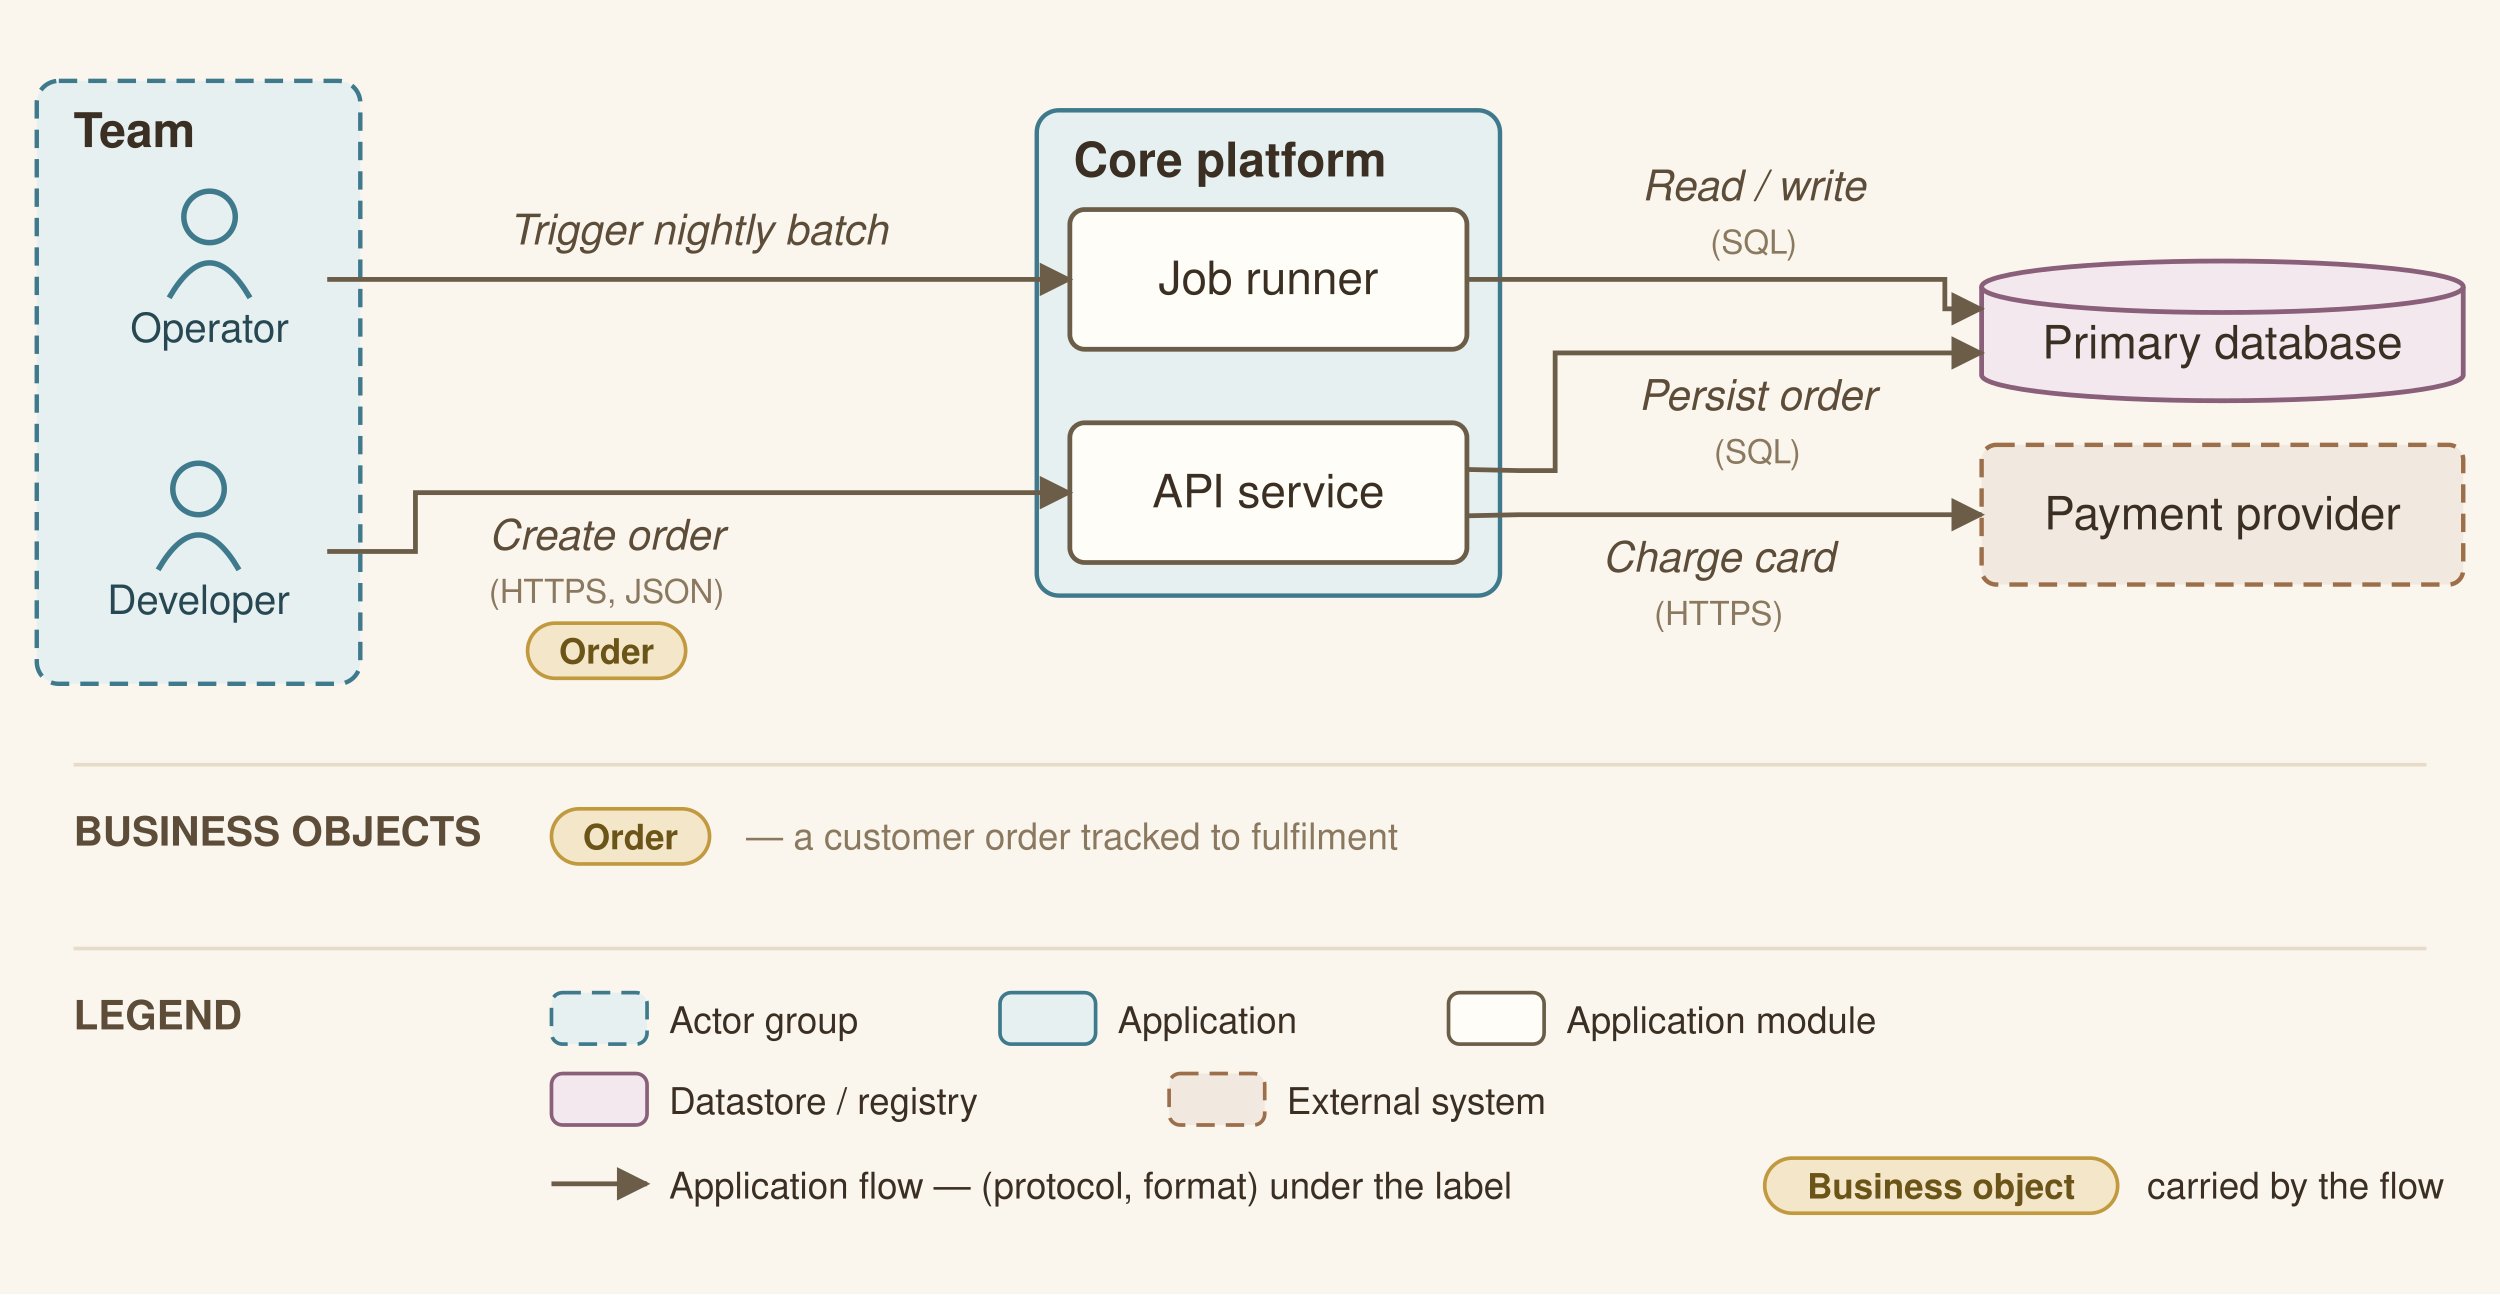
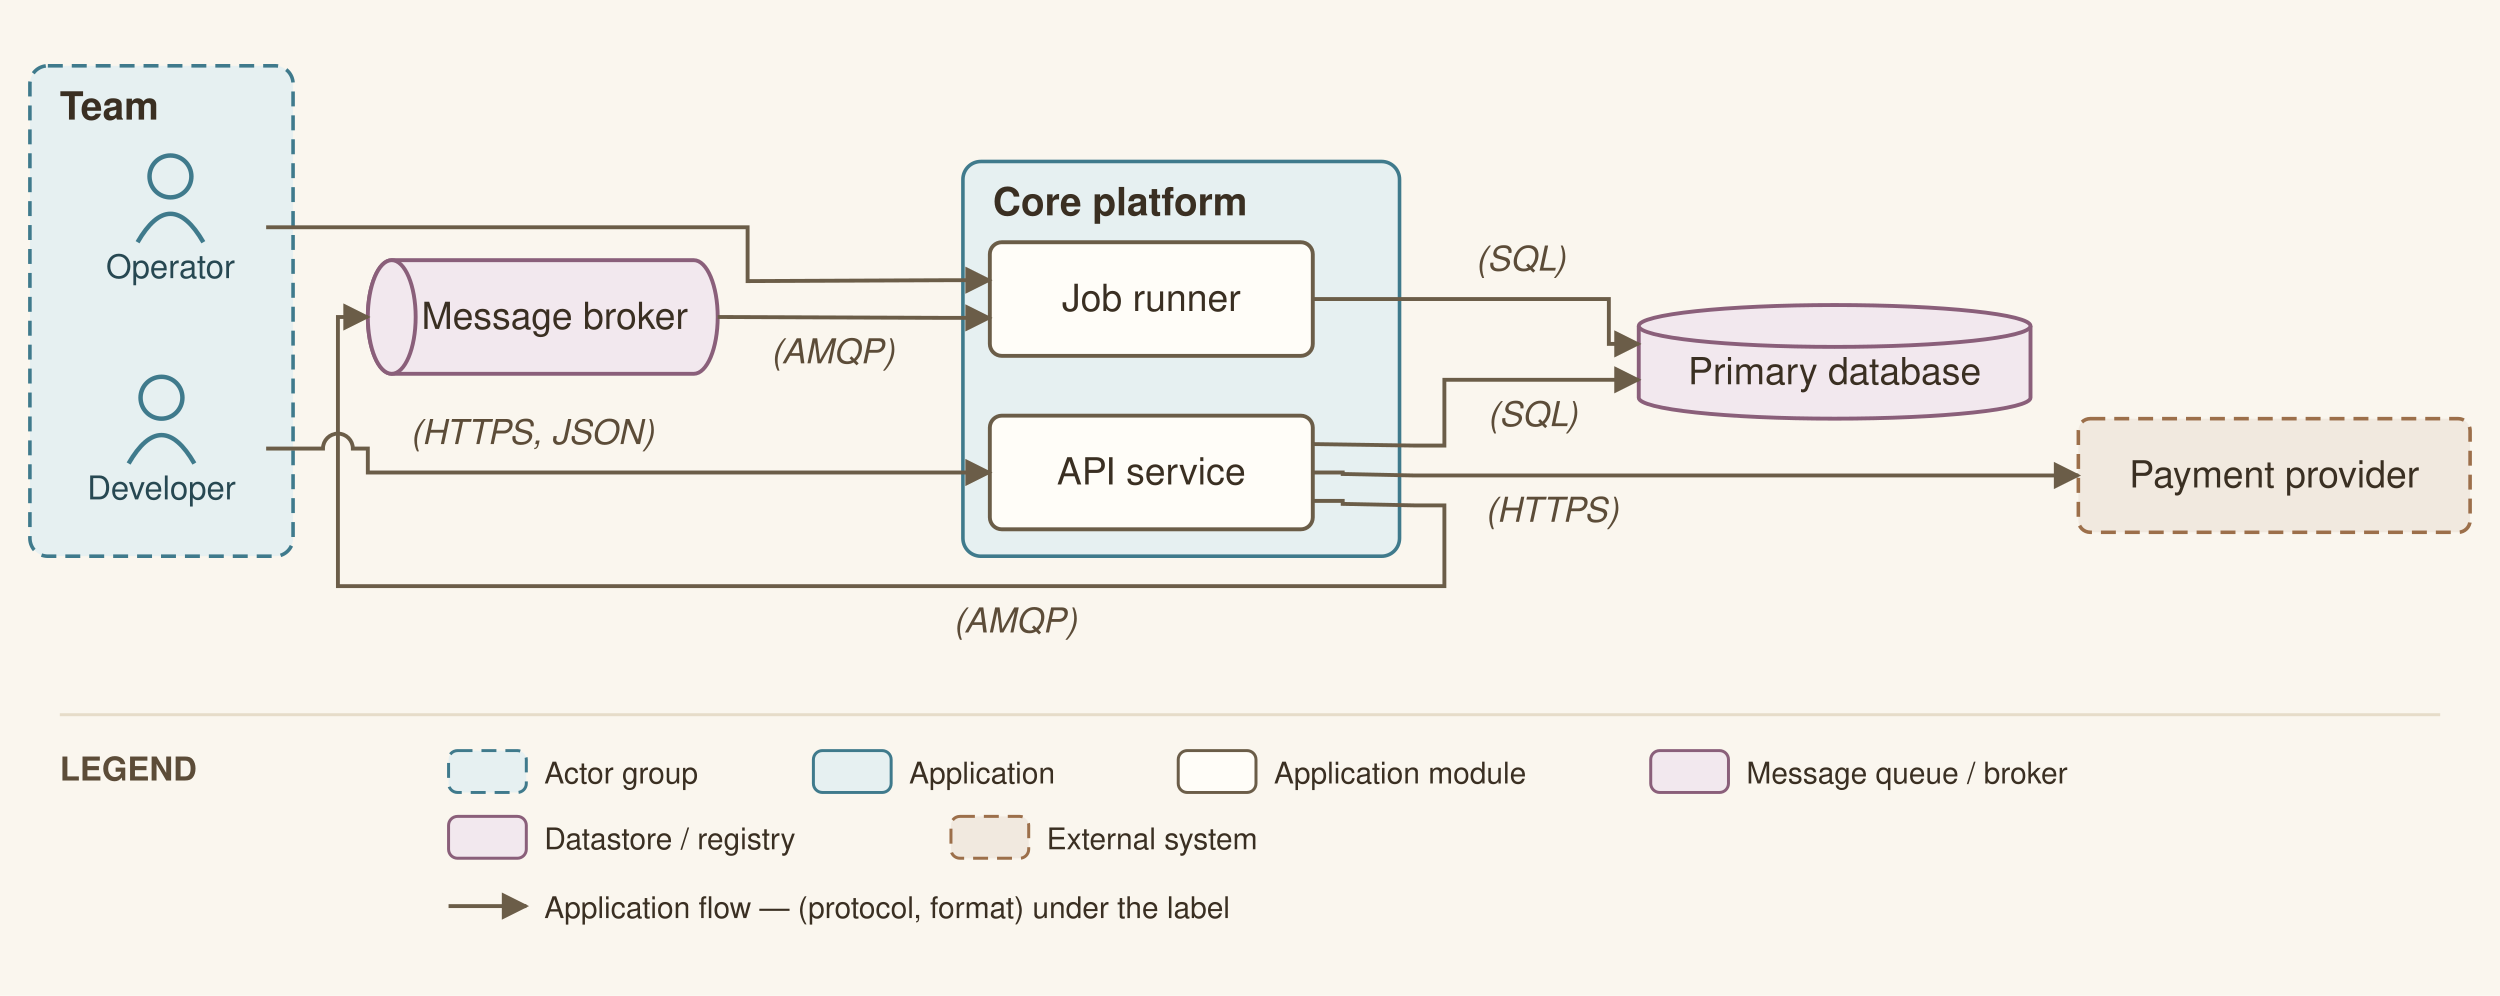
- <svg xmlns="http://www.w3.org/2000/svg" viewBox="0 0 680 352" font-family="Helvetica,Arial,sans-serif">
+ <svg xmlns="http://www.w3.org/2000/svg" viewBox="0 0 836 333" font-family="Helvetica,Arial,sans-serif">
  <defs>
    <marker id="arr" viewBox="0 0 10 10" refX="9" refY="5" markerWidth="7" markerHeight="7" orient="auto-start-reverse">
      <path d="M0,0 L10,5 L0,10 z" fill="#6b5d48" />
    </marker>
  </defs>
-   <rect width="680" height="352" fill="#faf6ee" />
+   <rect width="836" height="333" fill="#faf6ee" />
  <rect x="10" y="22" width="88" height="164" rx="6" fill="#e6f0f1" stroke="#3f7a8c" stroke-width="1.2" stroke-dasharray="5 3" />
  <text x="20" y="40" font-size="13" font-weight="bold" fill="#3a2f22">Team</text>
-   <rect x="282" y="30" width="126" height="132" rx="6" fill="#e6f0f1" stroke="#3f7a8c" stroke-width="1.2" />
-   <text x="292" y="48" font-size="13" font-weight="bold" fill="#3a2f22">Core platform</text>
+   <rect x="322" y="54" width="146" height="132" rx="6" fill="#e6f0f1" stroke="#3f7a8c" stroke-width="1.2" />
+   <text x="332" y="72" font-size="13" font-weight="bold" fill="#3a2f22">Core platform</text>
  <circle cx="54" cy="133" r="7" fill="none" stroke="#3f7a8c" stroke-width="1.5" />
  <path d="M 43 155 q 11 -19 22 0" fill="none" stroke="#3f7a8c" stroke-width="1.5" />
  <text x="54" y="167" font-size="11" text-anchor="middle" fill="#274852">Developer</text>
  <circle cx="57" cy="59" r="7" fill="none" stroke="#3f7a8c" stroke-width="1.5" />
  <path d="M 46 81 q 11 -19 22 0" fill="none" stroke="#3f7a8c" stroke-width="1.5" />
  <text x="57" y="93" font-size="11" text-anchor="middle" fill="#274852">Operator</text>
-   <rect x="291" y="115" width="108" height="38" rx="4" fill="#fffdf8" stroke="#6b5d48" stroke-width="1.3" />
-   <text x="345" y="138" font-size="12.5" text-anchor="middle" fill="#3a2f22">API service</text>
-   <rect x="291" y="57" width="108" height="38" rx="4" fill="#fffdf8" stroke="#6b5d48" stroke-width="1.3" />
-   <text x="345" y="80" font-size="12.5" text-anchor="middle" fill="#3a2f22">Job runner</text>
-   <path d="M 539 78 v 24 a 65.5 7 0 0 0 131 0 v -24" fill="#f2e8ee" stroke="#8a5f7a" stroke-width="1.3" />
-   <ellipse cx="604.5" cy="78" rx="65.5" ry="7" fill="#f2e8ee" stroke="#8a5f7a" stroke-width="1.3" />
-   <text x="604.5" y="97.5" font-size="12.5" text-anchor="middle" fill="#3a2f22">Primary database</text>
-   <rect x="539" y="121" width="131" height="38" rx="4" fill="#f1e9df" stroke="#9c6f4a" stroke-width="1.2" stroke-dasharray="5 3" />
-   <text x="604.5" y="144" font-size="12.5" text-anchor="middle" fill="#3a2f22">Payment provider</text>
-   <path d="M 89 150 L 113 150 L 113 134 L 291 134" fill="none" stroke="#6b5d48" stroke-width="1.3" marker-end="url(#arr)" />
-   <text x="165" y="149.5" font-size="11.5" text-anchor="middle" fill="#5c4c38" font-style="italic" stroke="#faf6ee" stroke-width="2.5" paint-order="stroke" stroke-linejoin="round">Create order</text>
-   <text x="165" y="164" font-size="9" text-anchor="middle" fill="#8a795f" stroke="#faf6ee" stroke-width="2.5" paint-order="stroke" stroke-linejoin="round">(HTTPS, JSON)</text>
-   <rect x="143.5" y="169.5" width="43" height="15" rx="7.5" fill="#f4e6c8" stroke="#c19a3f" stroke-width="1" />
-   <text x="165" y="180.5" font-size="9.5" text-anchor="middle" fill="#6b5417" font-weight="bold">Order</text>
-   <path d="M 399 127.7 L 413 128 L 423 128 L 423 96 L 539 96" fill="none" stroke="#6b5d48" stroke-width="1.3" marker-end="url(#arr)" />
-   <text x="478" y="111.5" font-size="11.5" text-anchor="middle" fill="#5c4c38" font-style="italic" stroke="#faf6ee" stroke-width="2.5" paint-order="stroke" stroke-linejoin="round">Persist order</text>
-   <text x="478" y="126" font-size="9" text-anchor="middle" fill="#8a795f" stroke="#faf6ee" stroke-width="2.5" paint-order="stroke" stroke-linejoin="round">(SQL)</text>
-   <path d="M 399 140.3 L 413 140 L 539 140" fill="none" stroke="#6b5d48" stroke-width="1.3" marker-end="url(#arr)" />
-   <text x="467.5" y="155.5" font-size="11.5" text-anchor="middle" fill="#5c4c38" font-style="italic" stroke="#faf6ee" stroke-width="2.5" paint-order="stroke" stroke-linejoin="round">Charge card</text>
-   <text x="467.5" y="170" font-size="9" text-anchor="middle" fill="#8a795f" stroke="#faf6ee" stroke-width="2.5" paint-order="stroke" stroke-linejoin="round">(HTTPS)</text>
-   <path d="M 89 76 L 291 76" fill="none" stroke="#6b5d48" stroke-width="1.3" marker-end="url(#arr)" />
-   <text x="190" y="66.5" font-size="11.5" text-anchor="middle" fill="#5c4c38" font-style="italic" stroke="#faf6ee" stroke-width="2.5" paint-order="stroke" stroke-linejoin="round">Trigger nightly batch</text>
-   <path d="M 399 76 L 529 76 L 529 84 L 539 84" fill="none" stroke="#6b5d48" stroke-width="1.3" marker-end="url(#arr)" />
-   <text x="477" y="54.5" font-size="11.5" text-anchor="middle" fill="#5c4c38" font-style="italic" stroke="#faf6ee" stroke-width="2.5" paint-order="stroke" stroke-linejoin="round">Read / write</text>
-   <text x="477" y="69" font-size="9" text-anchor="middle" fill="#8a795f" stroke="#faf6ee" stroke-width="2.5" paint-order="stroke" stroke-linejoin="round">(SQL)</text>
-   <line x1="20" y1="208" x2="660" y2="208" stroke="#e6dcc9" stroke-width="1" />
-   <text x="20" y="230" font-size="11" font-weight="bold" fill="#5c4c38">BUSINESS OBJECTS</text>
-   <rect x="150" y="220" width="43" height="15" rx="7.5" fill="#f4e6c8" stroke="#c19a3f" />
-   <text x="171.5" y="231" font-size="9.5" text-anchor="middle" fill="#6b5417" font-weight="bold">Order</text>
-   <text x="203" y="231" font-size="10" fill="#8a795f">— a customer order tracked to fulfilment</text>
-   <line x1="20" y1="258" x2="660" y2="258" stroke="#e6dcc9" stroke-width="1" />
-   <text x="20" y="280" font-size="11" font-weight="bold" fill="#5c4c38">LEGEND</text>
-   <rect x="150" y="270" width="26" height="14" rx="3" fill="#e6f0f1" stroke="#3f7a8c" stroke-dasharray="5 3" />
-   <text x="182" y="281" font-size="10" fill="#3a2f22">Actor group</text>
-   <rect x="272" y="270" width="26" height="14" rx="3" fill="#e6f0f1" stroke="#3f7a8c" />
-   <text x="304" y="281" font-size="10" fill="#3a2f22">Application</text>
-   <rect x="394" y="270" width="26" height="14" rx="3" fill="#fffdf8" stroke="#6b5d48" />
-   <text x="426" y="281" font-size="10" fill="#3a2f22">Application module</text>
-   <rect x="150" y="292" width="26" height="14" rx="3" fill="#f2e8ee" stroke="#8a5f7a" />
-   <text x="182" y="303" font-size="10" fill="#3a2f22">Datastore / registry</text>
-   <rect x="318" y="292" width="26" height="14" rx="3" fill="#f1e9df" stroke="#9c6f4a" stroke-dasharray="5 3" />
-   <text x="350" y="303" font-size="10" fill="#3a2f22">External system</text>
-   <line x1="150" y1="322" x2="176" y2="322" stroke="#6b5d48" stroke-width="1.3" marker-end="url(#arr)" />
-   <text x="182" y="326" font-size="10" fill="#3a2f22">Application flow — (protocol, format) under the label</text>
-   <rect x="480" y="315" width="96" height="15" rx="7.5" fill="#f4e6c8" stroke="#c19a3f" />
-   <text x="528" y="326" font-size="9.5" text-anchor="middle" fill="#6b5417" font-weight="bold">Business object</text>
-   <text x="584" y="326" font-size="10" fill="#3a2f22">carried by the flow</text>
+   <rect x="331" y="139" width="108" height="38" rx="4" fill="#fffdf8" stroke="#6b5d48" stroke-width="1.3" />
+   <text x="385" y="162" font-size="12.5" text-anchor="middle" fill="#3a2f22">API service</text>
+   <rect x="331" y="81" width="108" height="38" rx="4" fill="#fffdf8" stroke="#6b5d48" stroke-width="1.3" />
+   <text x="385" y="104" font-size="12.5" text-anchor="middle" fill="#3a2f22">Job runner</text>
+   <path d="M 131 87 h 101 a 8 19 0 0 1 0 38 h -101 a 8 19 0 0 1 0 -38" fill="#f2e8ee" stroke="#8a5f7a" stroke-width="1.3" />
+   <ellipse cx="131" cy="106" rx="8" ry="19" fill="#f2e8ee" stroke="#8a5f7a" stroke-width="1.3" />
+   <text x="185.5" y="110" font-size="12.5" text-anchor="middle" fill="#3a2f22">Message broker</text>
+   <path d="M 548 109 v 24 a 65.5 7 0 0 0 131 0 v -24" fill="#f2e8ee" stroke="#8a5f7a" stroke-width="1.3" />
+   <ellipse cx="613.5" cy="109" rx="65.5" ry="7" fill="#f2e8ee" stroke="#8a5f7a" stroke-width="1.3" />
+   <text x="613.5" y="128.5" font-size="12.5" text-anchor="middle" fill="#3a2f22">Primary database</text>
+   <rect x="695" y="140" width="131" height="38" rx="4" fill="#f1e9df" stroke="#9c6f4a" stroke-width="1.2" stroke-dasharray="5 3" />
+   <text x="760.5" y="163" font-size="12.5" text-anchor="middle" fill="#3a2f22">Payment provider</text>
+   <path d="M 89 150 L 108 150 A 5 5 0 0 1 118 150 L 123 150 L 123 158 L 331 158" fill="none" stroke="#6b5d48" stroke-width="1.3" marker-end="url(#arr)" />
+   <text x="178" y="148.5" font-size="11.5" text-anchor="middle" fill="#5c4c38" font-style="italic" stroke="#faf6ee" stroke-width="2.5" paint-order="stroke" stroke-linejoin="round">(HTTPS, JSON)</text>
+   <path d="M 439 148.5 L 473 149 L 483 149 L 483 127 L 548 127" fill="none" stroke="#6b5d48" stroke-width="1.3" marker-end="url(#arr)" />
+   <text x="512.5" y="142.5" font-size="11.5" text-anchor="middle" fill="#5c4c38" font-style="italic" stroke="#faf6ee" stroke-width="2.5" paint-order="stroke" stroke-linejoin="round">(SQL)</text>
+   <path d="M 439 167.5 L 449 167.5 L 449 168.5 L 473 169 L 483 169 L 483 196 L 113 196 L 113 106 L 123 106" fill="none" stroke="#6b5d48" stroke-width="1.3" marker-end="url(#arr)" />
+   <text x="339.5" y="211.5" font-size="11.5" text-anchor="middle" fill="#5c4c38" font-style="italic" stroke="#faf6ee" stroke-width="2.5" paint-order="stroke" stroke-linejoin="round">(AMQP)</text>
+   <path d="M 240 106 L 317 106.3 L 331 106.3" fill="none" stroke="#6b5d48" stroke-width="1.3" marker-end="url(#arr)" />
+   <text x="278.5" y="121.5" font-size="11.5" text-anchor="middle" fill="#5c4c38" font-style="italic" stroke="#faf6ee" stroke-width="2.5" paint-order="stroke" stroke-linejoin="round">(AMQP)</text>
+   <path d="M 439 158 L 449 158 L 449 158.5 L 473 159 L 695 159" fill="none" stroke="#6b5d48" stroke-width="1.3" marker-end="url(#arr)" />
+   <text x="519" y="174.5" font-size="11.5" text-anchor="middle" fill="#5c4c38" font-style="italic" stroke="#faf6ee" stroke-width="2.5" paint-order="stroke" stroke-linejoin="round">(HTTPS)</text>
+   <path d="M 89 76 L 250 76 L 250 94 L 317 93.7 L 331 93.7" fill="none" stroke="#6b5d48" stroke-width="1.3" marker-end="url(#arr)" />
+   <path d="M 439 100 L 538 100 L 538 115 L 548 115" fill="none" stroke="#6b5d48" stroke-width="1.3" marker-end="url(#arr)" />
+   <text x="508.5" y="90.5" font-size="11.5" text-anchor="middle" fill="#5c4c38" font-style="italic" stroke="#faf6ee" stroke-width="2.5" paint-order="stroke" stroke-linejoin="round">(SQL)</text>
+   <line x1="20" y1="239" x2="816" y2="239" stroke="#e6dcc9" stroke-width="1" />
+   <text x="20" y="261" font-size="11" font-weight="bold" fill="#5c4c38">LEGEND</text>
+   <rect x="150" y="251" width="26" height="14" rx="3" fill="#e6f0f1" stroke="#3f7a8c" stroke-dasharray="5 3" />
+   <text x="182" y="262" font-size="10" fill="#3a2f22">Actor group</text>
+   <rect x="272" y="251" width="26" height="14" rx="3" fill="#e6f0f1" stroke="#3f7a8c" />
+   <text x="304" y="262" font-size="10" fill="#3a2f22">Application</text>
+   <rect x="394" y="251" width="26" height="14" rx="3" fill="#fffdf8" stroke="#6b5d48" />
+   <text x="426" y="262" font-size="10" fill="#3a2f22">Application module</text>
+   <rect x="552" y="251" width="26" height="14" rx="3" fill="#f2e8ee" stroke="#8a5f7a" />
+   <text x="584" y="262" font-size="10" fill="#3a2f22">Message queue / broker</text>
+   <rect x="150" y="273" width="26" height="14" rx="3" fill="#f2e8ee" stroke="#8a5f7a" />
+   <text x="182" y="284" font-size="10" fill="#3a2f22">Datastore / registry</text>
+   <rect x="318" y="273" width="26" height="14" rx="3" fill="#f1e9df" stroke="#9c6f4a" stroke-dasharray="5 3" />
+   <text x="350" y="284" font-size="10" fill="#3a2f22">External system</text>
+   <line x1="150" y1="303" x2="176" y2="303" stroke="#6b5d48" stroke-width="1.3" marker-end="url(#arr)" />
+   <text x="182" y="307" font-size="10" fill="#3a2f22">Application flow — (protocol, format) under the label</text>
</svg>
